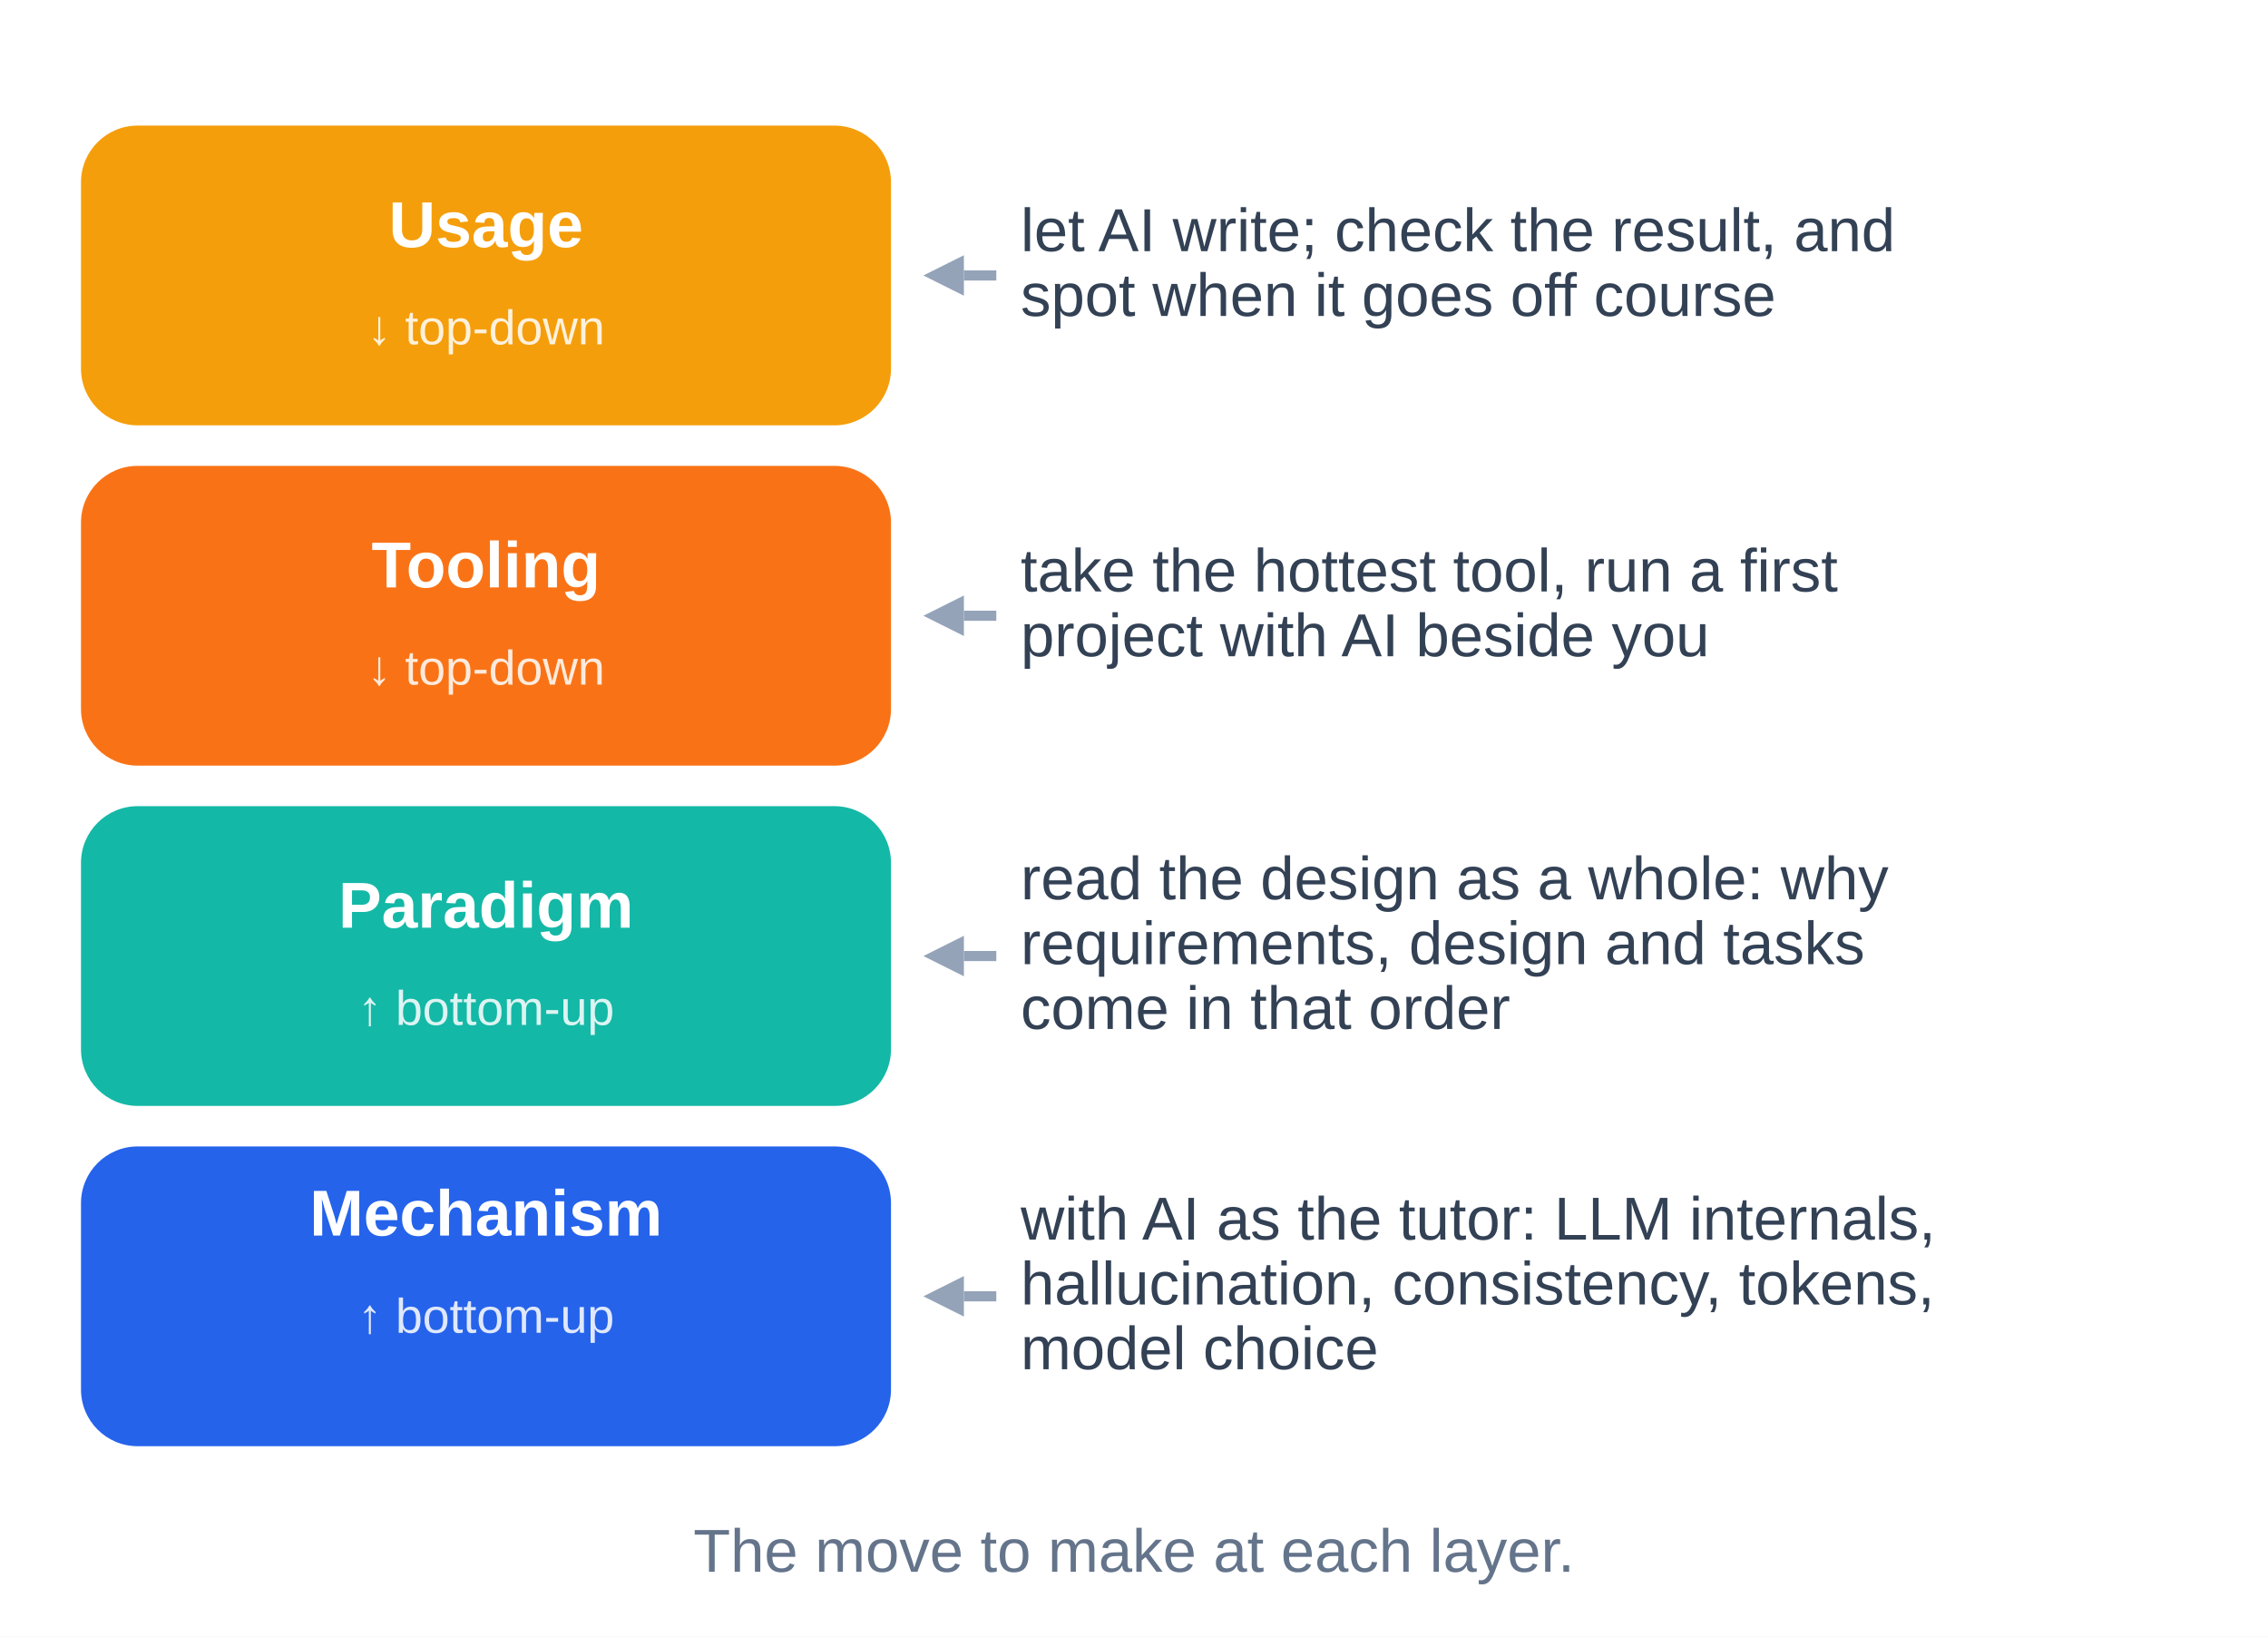
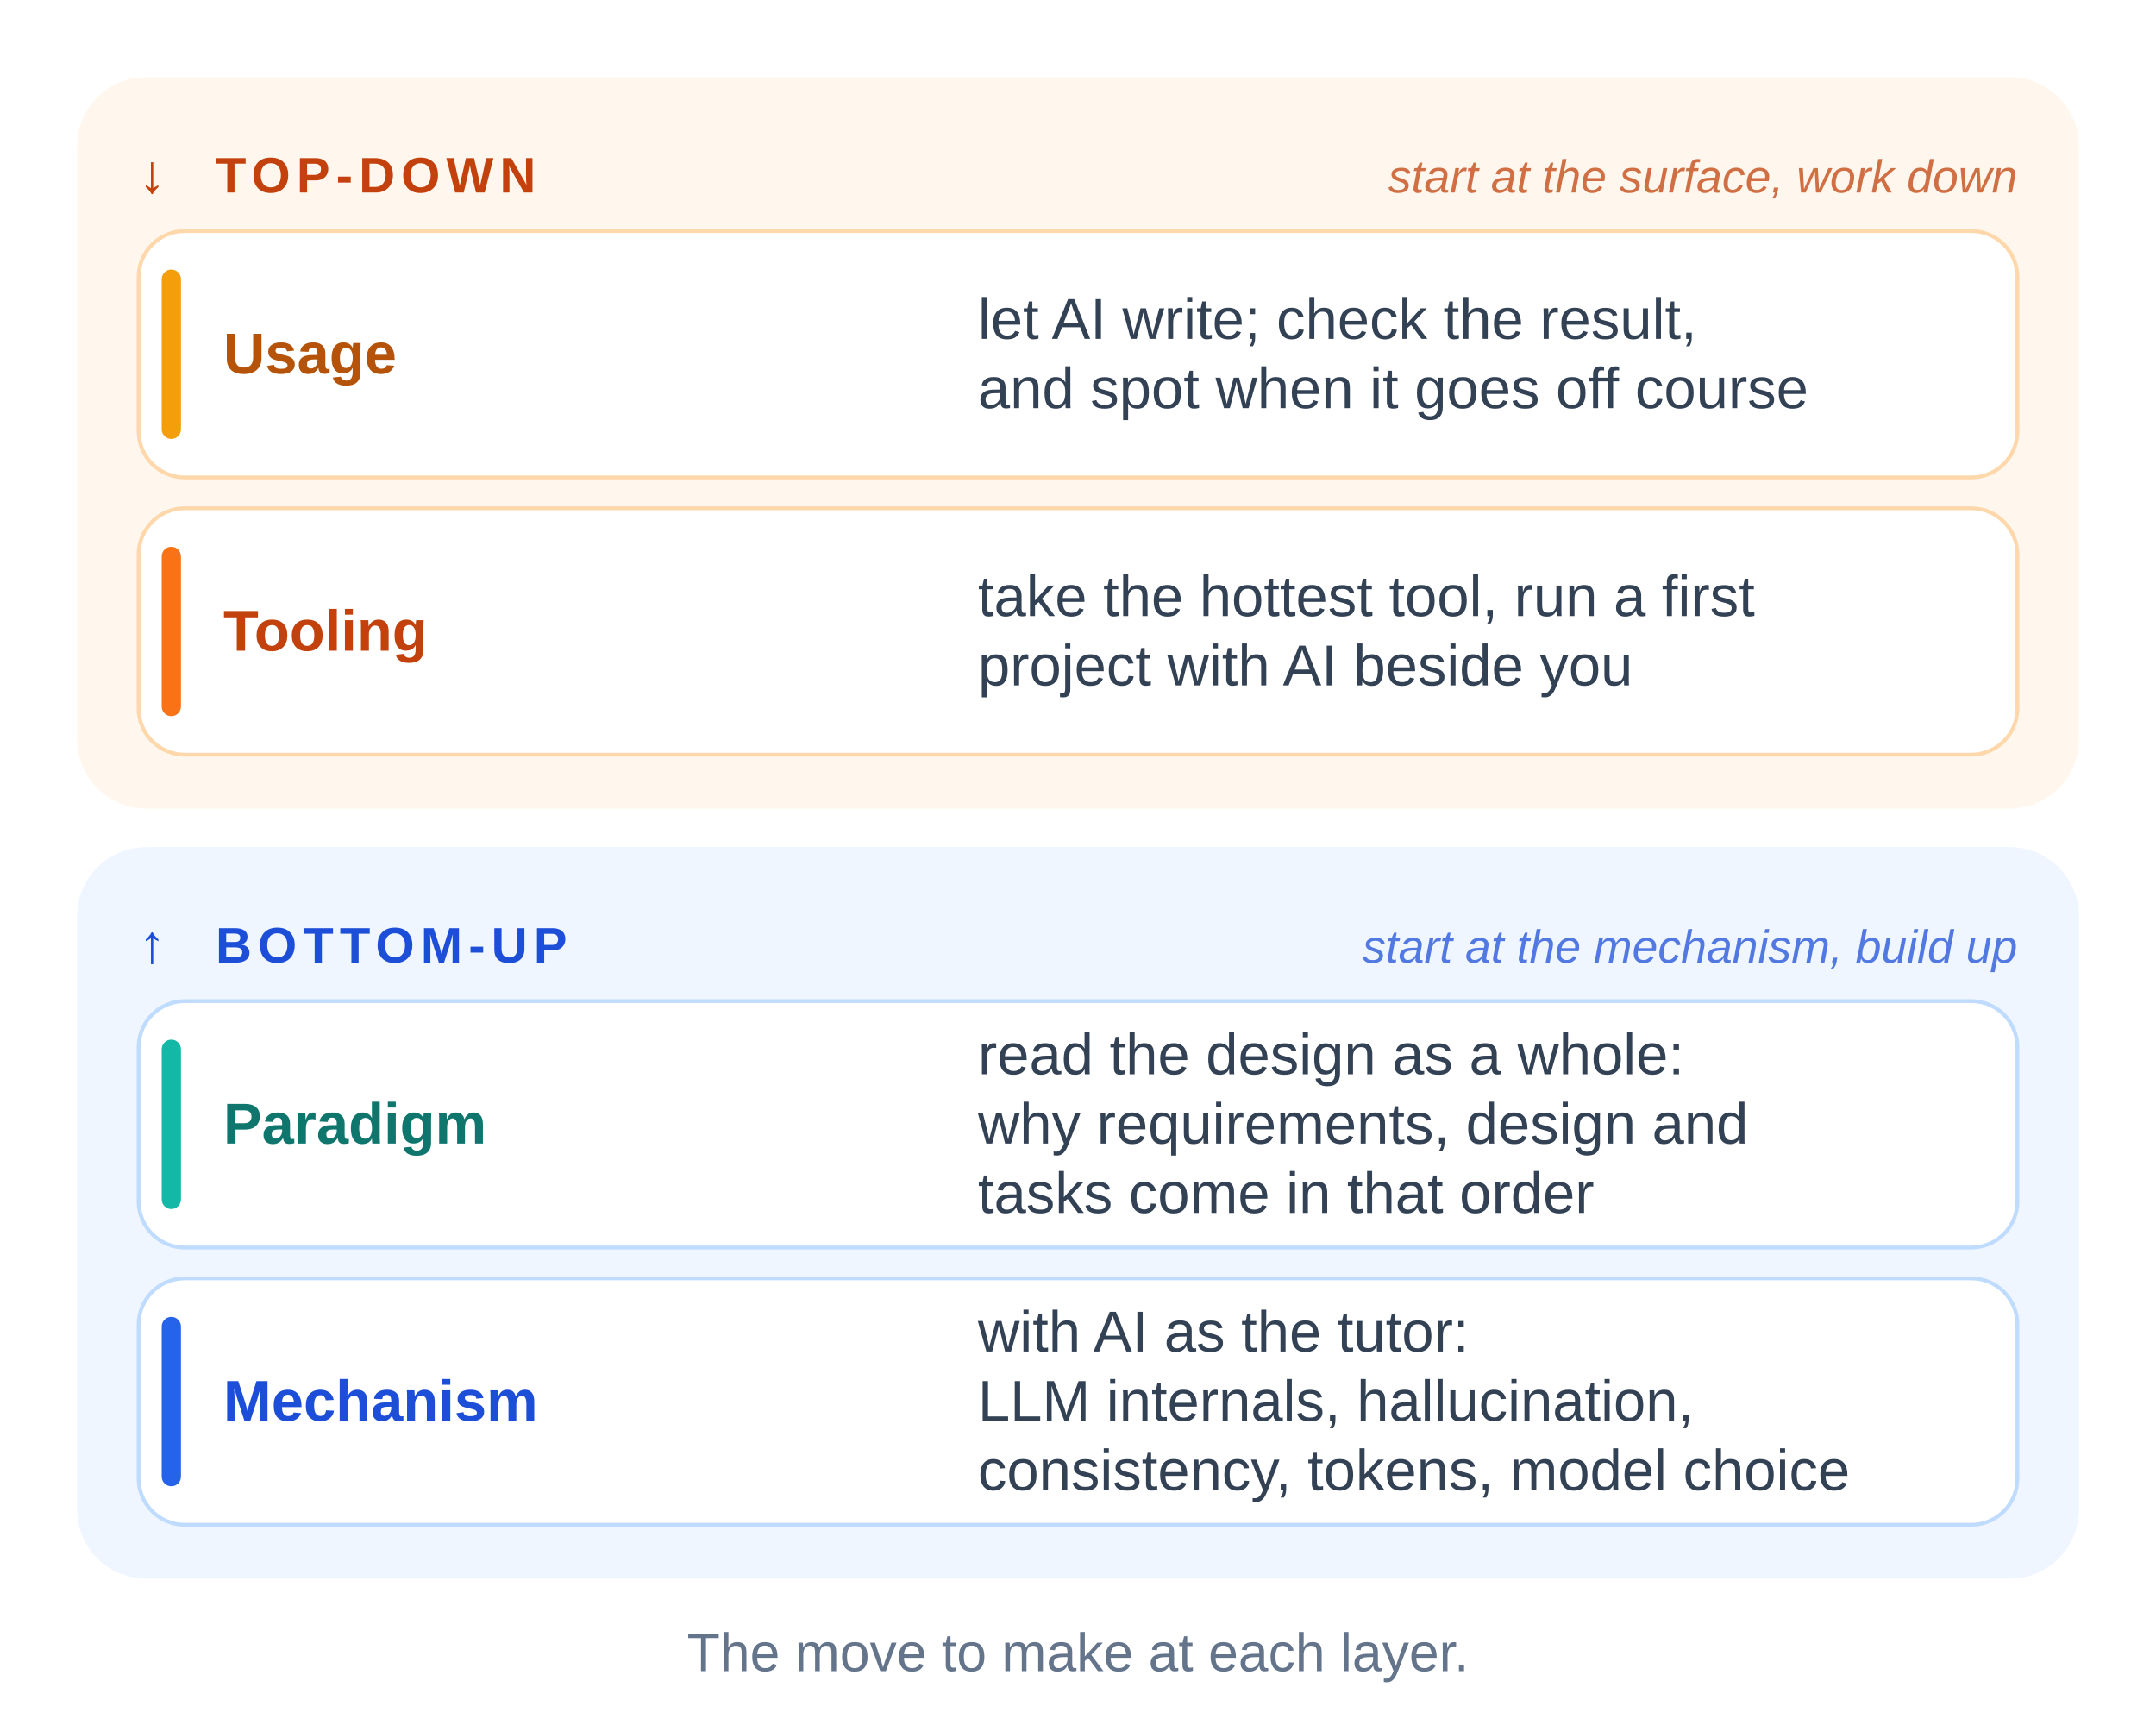
- <svg xmlns="http://www.w3.org/2000/svg" viewBox="0 0 560 404" width="560" height="404" role="img" aria-labelledby="lmTitle">
-   <rect width="560" height="404" fill="#ffffff" />
+ <svg xmlns="http://www.w3.org/2000/svg" viewBox="0 0 560 448" width="560" height="448" role="img" aria-labelledby="lmTitle">
+   <rect width="560" height="448" fill="#ffffff" />
  <g font-family="ui-sans-serif, -apple-system, 'Helvetica Neue', Arial, sans-serif">
-     <rect x="20" y="31" width="200" height="74" rx="14" fill="#f59e0b" />
-     <text x="120" y="61" font-size="16" font-weight="700" fill="#ffffff" text-anchor="middle">Usage</text>
-     <text x="120" y="85" font-size="12" fill="#ffffff" opacity="0.85" text-anchor="middle">↓ top-down</text>
-     <line x1="246" y1="68" x2="238" y2="68" stroke="#94a3b8" stroke-width="2.5" />
-     <polygon points="228,68 238,63 238,73" fill="#94a3b8" />
-     <text x="252" y="62" font-size="15" fill="#334155">let AI write; check the result, and</text>
-     <text x="252" y="78" font-size="15" fill="#334155">spot when it goes off course</text>
-     <rect x="20" y="115" width="200" height="74" rx="14" fill="#f97316" />
-     <text x="120" y="145" font-size="16" font-weight="700" fill="#ffffff" text-anchor="middle">Tooling</text>
-     <text x="120" y="169" font-size="12" fill="#ffffff" opacity="0.85" text-anchor="middle">↓ top-down</text>
-     <line x1="246" y1="152" x2="238" y2="152" stroke="#94a3b8" stroke-width="2.5" />
-     <polygon points="228,152 238,147 238,157" fill="#94a3b8" />
-     <text x="252" y="146" font-size="15" fill="#334155">take the hottest tool, run a first</text>
-     <text x="252" y="162" font-size="15" fill="#334155">project with AI beside you</text>
-     <rect x="20" y="199" width="200" height="74" rx="14" fill="#14b8a6" />
-     <text x="120" y="229" font-size="16" font-weight="700" fill="#ffffff" text-anchor="middle">Paradigm</text>
-     <text x="120" y="253" font-size="12" fill="#ffffff" opacity="0.85" text-anchor="middle">↑ bottom-up</text>
-     <line x1="246" y1="236" x2="238" y2="236" stroke="#94a3b8" stroke-width="2.5" />
-     <polygon points="228,236 238,231 238,241" fill="#94a3b8" />
-     <text x="252" y="222" font-size="15" fill="#334155">read the design as a whole: why</text>
-     <text x="252" y="238" font-size="15" fill="#334155">requirements, design and tasks</text>
-     <text x="252" y="254" font-size="15" fill="#334155">come in that order</text>
-     <rect x="20" y="283" width="200" height="74" rx="14" fill="#2563eb" />
-     <text x="120" y="305" font-size="16" font-weight="700" fill="#ffffff" text-anchor="middle">Mechanism</text>
-     <text x="120" y="329" font-size="12" fill="#ffffff" opacity="0.85" text-anchor="middle">↑ bottom-up</text>
-     <line x1="246" y1="320" x2="238" y2="320" stroke="#94a3b8" stroke-width="2.5" />
-     <polygon points="228,320 238,315 238,325" fill="#94a3b8" />
-     <text x="252" y="306" font-size="15" fill="#334155">with AI as the tutor: LLM internals,</text>
-     <text x="252" y="322" font-size="15" fill="#334155">hallucination, consistency, tokens,</text>
-     <text x="252" y="338" font-size="15" fill="#334155">model choice</text>
-     <text x="280" y="388" font-size="15" fill="#64748b" text-anchor="middle">The move to make at each layer.</text>
+     <rect x="20" y="20" width="520" height="190" rx="18" fill="#fff7ed" />
+     <text x="36" y="50" font-size="14" font-weight="700" fill="#c2410c">↓</text>
+     <text x="56" y="50" font-size="13" font-weight="700" letter-spacing="1.6" fill="#c2410c">TOP-DOWN</text>
+     <text x="524" y="50" font-size="12" font-style="italic" fill="#c2410c" opacity="0.75" text-anchor="end">start at the surface, work down</text>
+     <rect x="36" y="60" width="488" height="64" rx="12" fill="#ffffff" stroke="#fed7aa" stroke-width="1" />
+     <rect x="42" y="70" width="5" height="44" rx="2.5" fill="#f59e0b" />
+     <text x="58" y="97" font-size="15" font-weight="700" fill="#b45309">Usage</text>
+     <text x="254" y="88" font-size="15" fill="#334155">let AI write; check the result,</text>
+     <text x="254" y="106" font-size="15" fill="#334155">and spot when it goes off course</text>
+     <rect x="36" y="132" width="488" height="64" rx="12" fill="#ffffff" stroke="#fed7aa" stroke-width="1" />
+     <rect x="42" y="142" width="5" height="44" rx="2.5" fill="#f97316" />
+     <text x="58" y="169" font-size="15" font-weight="700" fill="#c2410c">Tooling</text>
+     <text x="254" y="160" font-size="15" fill="#334155">take the hottest tool, run a first</text>
+     <text x="254" y="178" font-size="15" fill="#334155">project with AI beside you</text>
+     <rect x="20" y="220" width="520" height="190" rx="18" fill="#eff6ff" />
+     <text x="36" y="250" font-size="14" font-weight="700" fill="#1d4ed8">↑</text>
+     <text x="56" y="250" font-size="13" font-weight="700" letter-spacing="1.6" fill="#1d4ed8">BOTTOM-UP</text>
+     <text x="524" y="250" font-size="12" font-style="italic" fill="#1d4ed8" opacity="0.75" text-anchor="end">start at the mechanism, build up</text>
+     <rect x="36" y="260" width="488" height="64" rx="12" fill="#ffffff" stroke="#bfdbfe" stroke-width="1" />
+     <rect x="42" y="270" width="5" height="44" rx="2.5" fill="#14b8a6" />
+     <text x="58" y="297" font-size="15" font-weight="700" fill="#0f766e">Paradigm</text>
+     <text x="254" y="279" font-size="15" fill="#334155">read the design as a whole:</text>
+     <text x="254" y="297" font-size="15" fill="#334155">why requirements, design and</text>
+     <text x="254" y="315" font-size="15" fill="#334155">tasks come in that order</text>
+     <rect x="36" y="332" width="488" height="64" rx="12" fill="#ffffff" stroke="#bfdbfe" stroke-width="1" />
+     <rect x="42" y="342" width="5" height="44" rx="2.5" fill="#2563eb" />
+     <text x="58" y="369" font-size="15" font-weight="700" fill="#1d4ed8">Mechanism</text>
+     <text x="254" y="351" font-size="15" fill="#334155">with AI as the tutor:</text>
+     <text x="254" y="369" font-size="15" fill="#334155">LLM internals, hallucination,</text>
+     <text x="254" y="387" font-size="15" fill="#334155">consistency, tokens, model choice</text>
+     <text x="280" y="434" font-size="14" fill="#64748b" text-anchor="middle">The move to make at each layer.</text>
  </g>
</svg>
